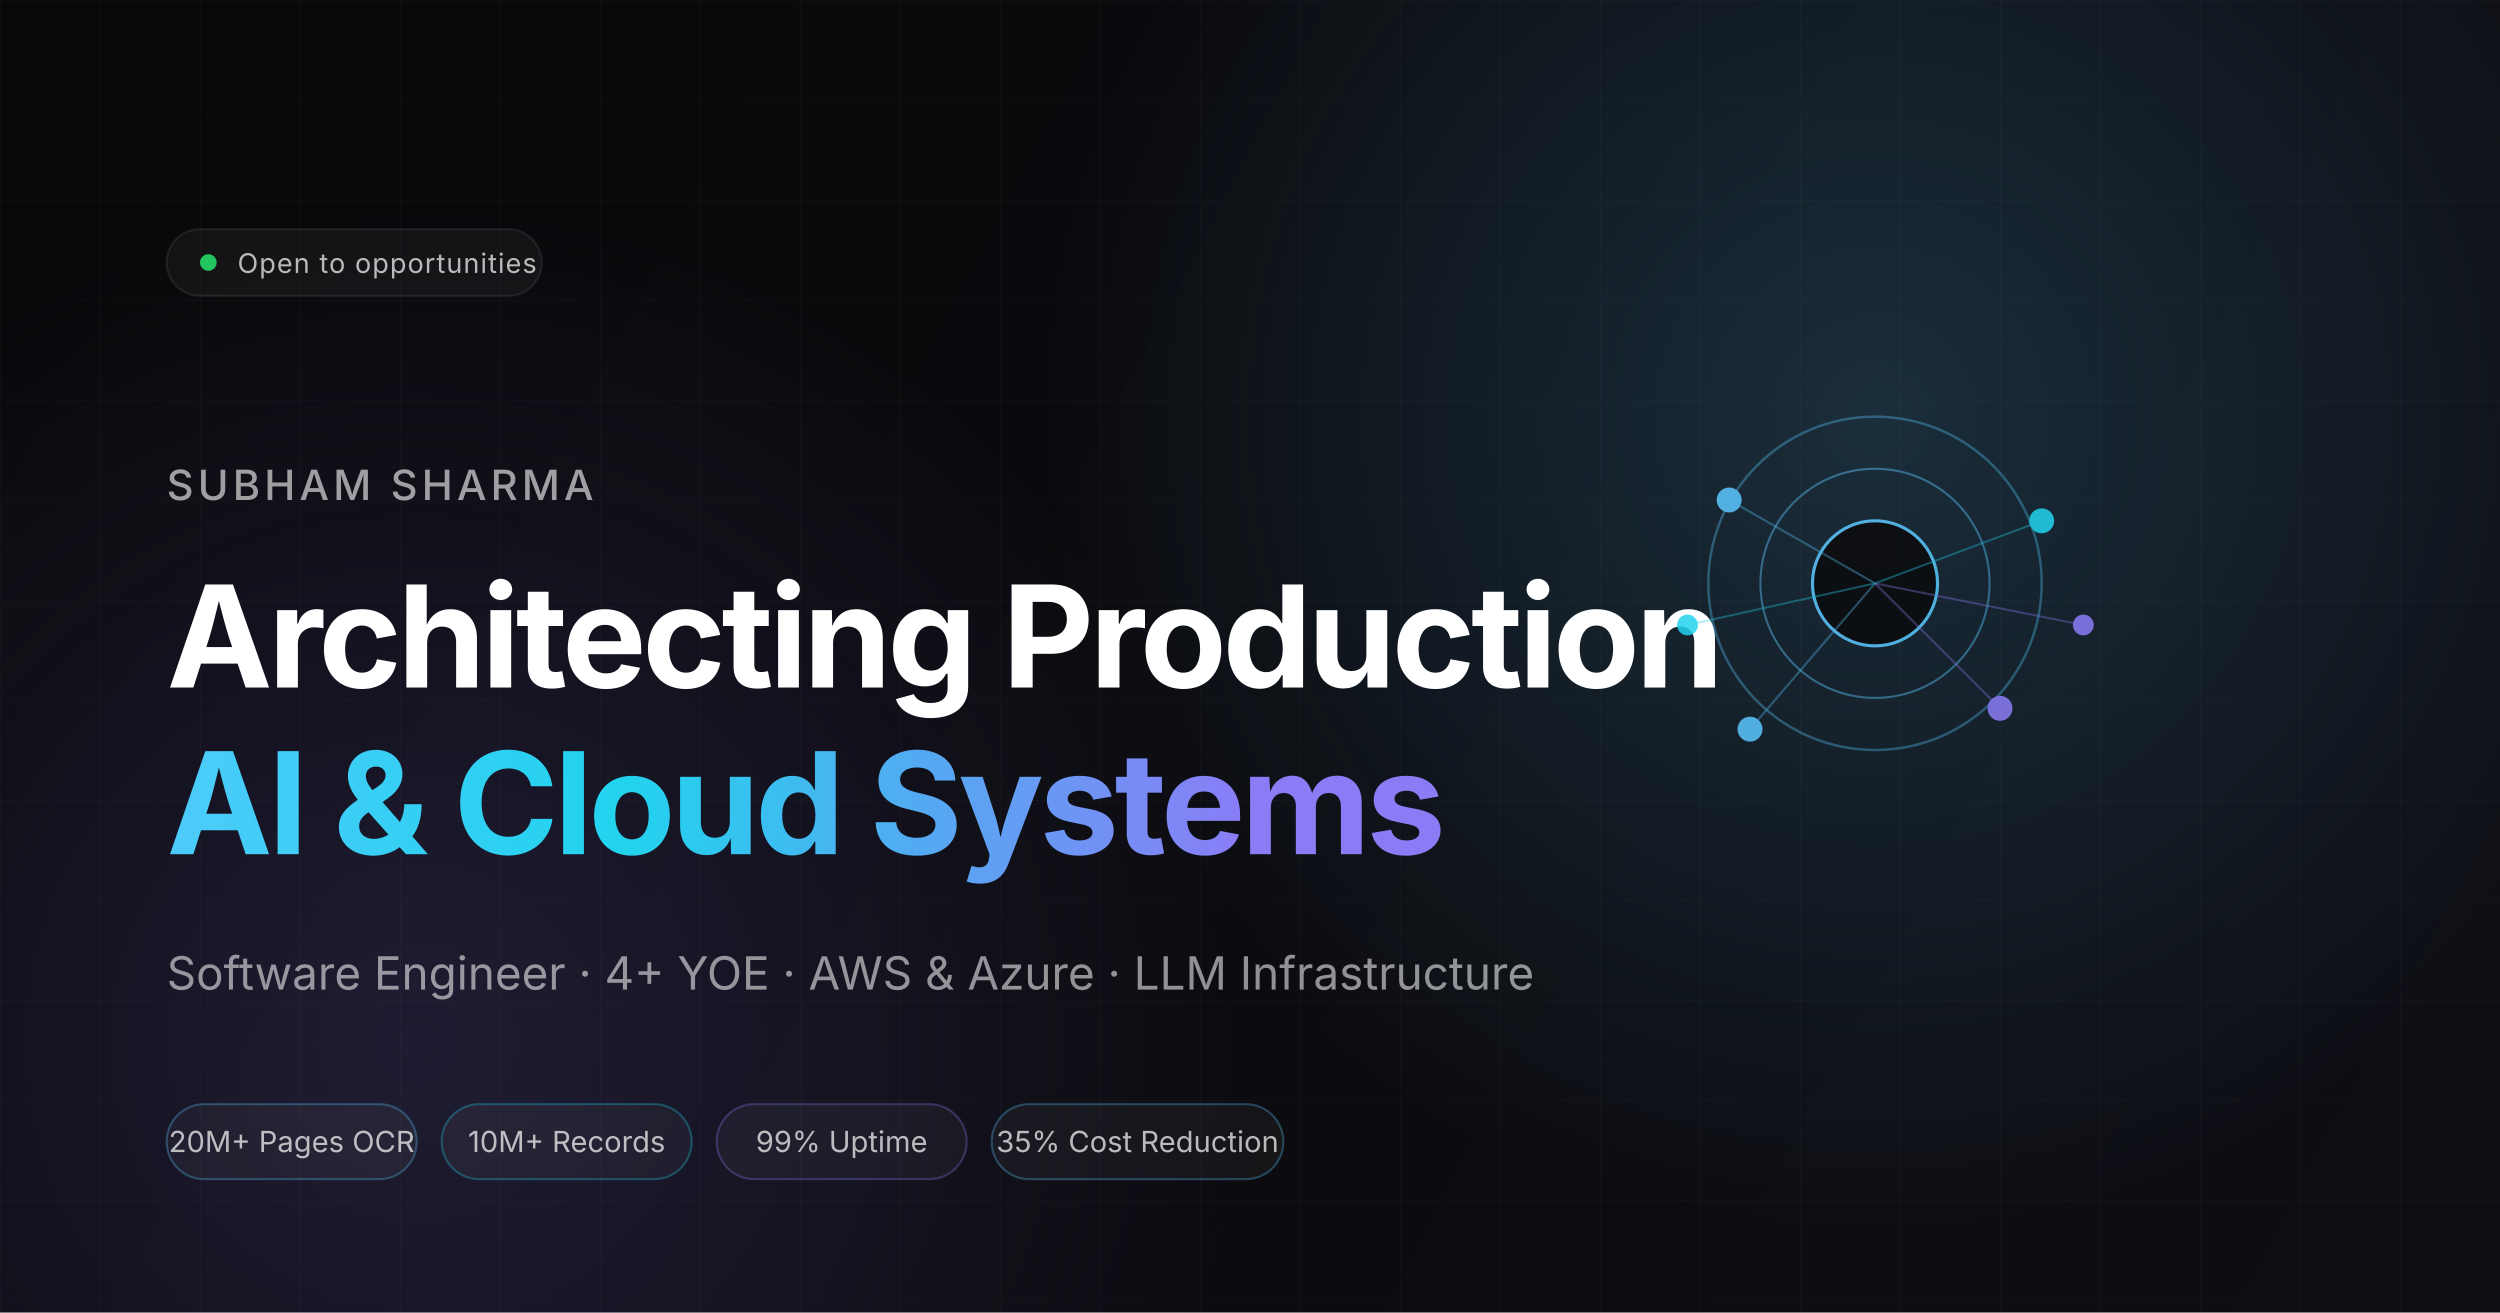
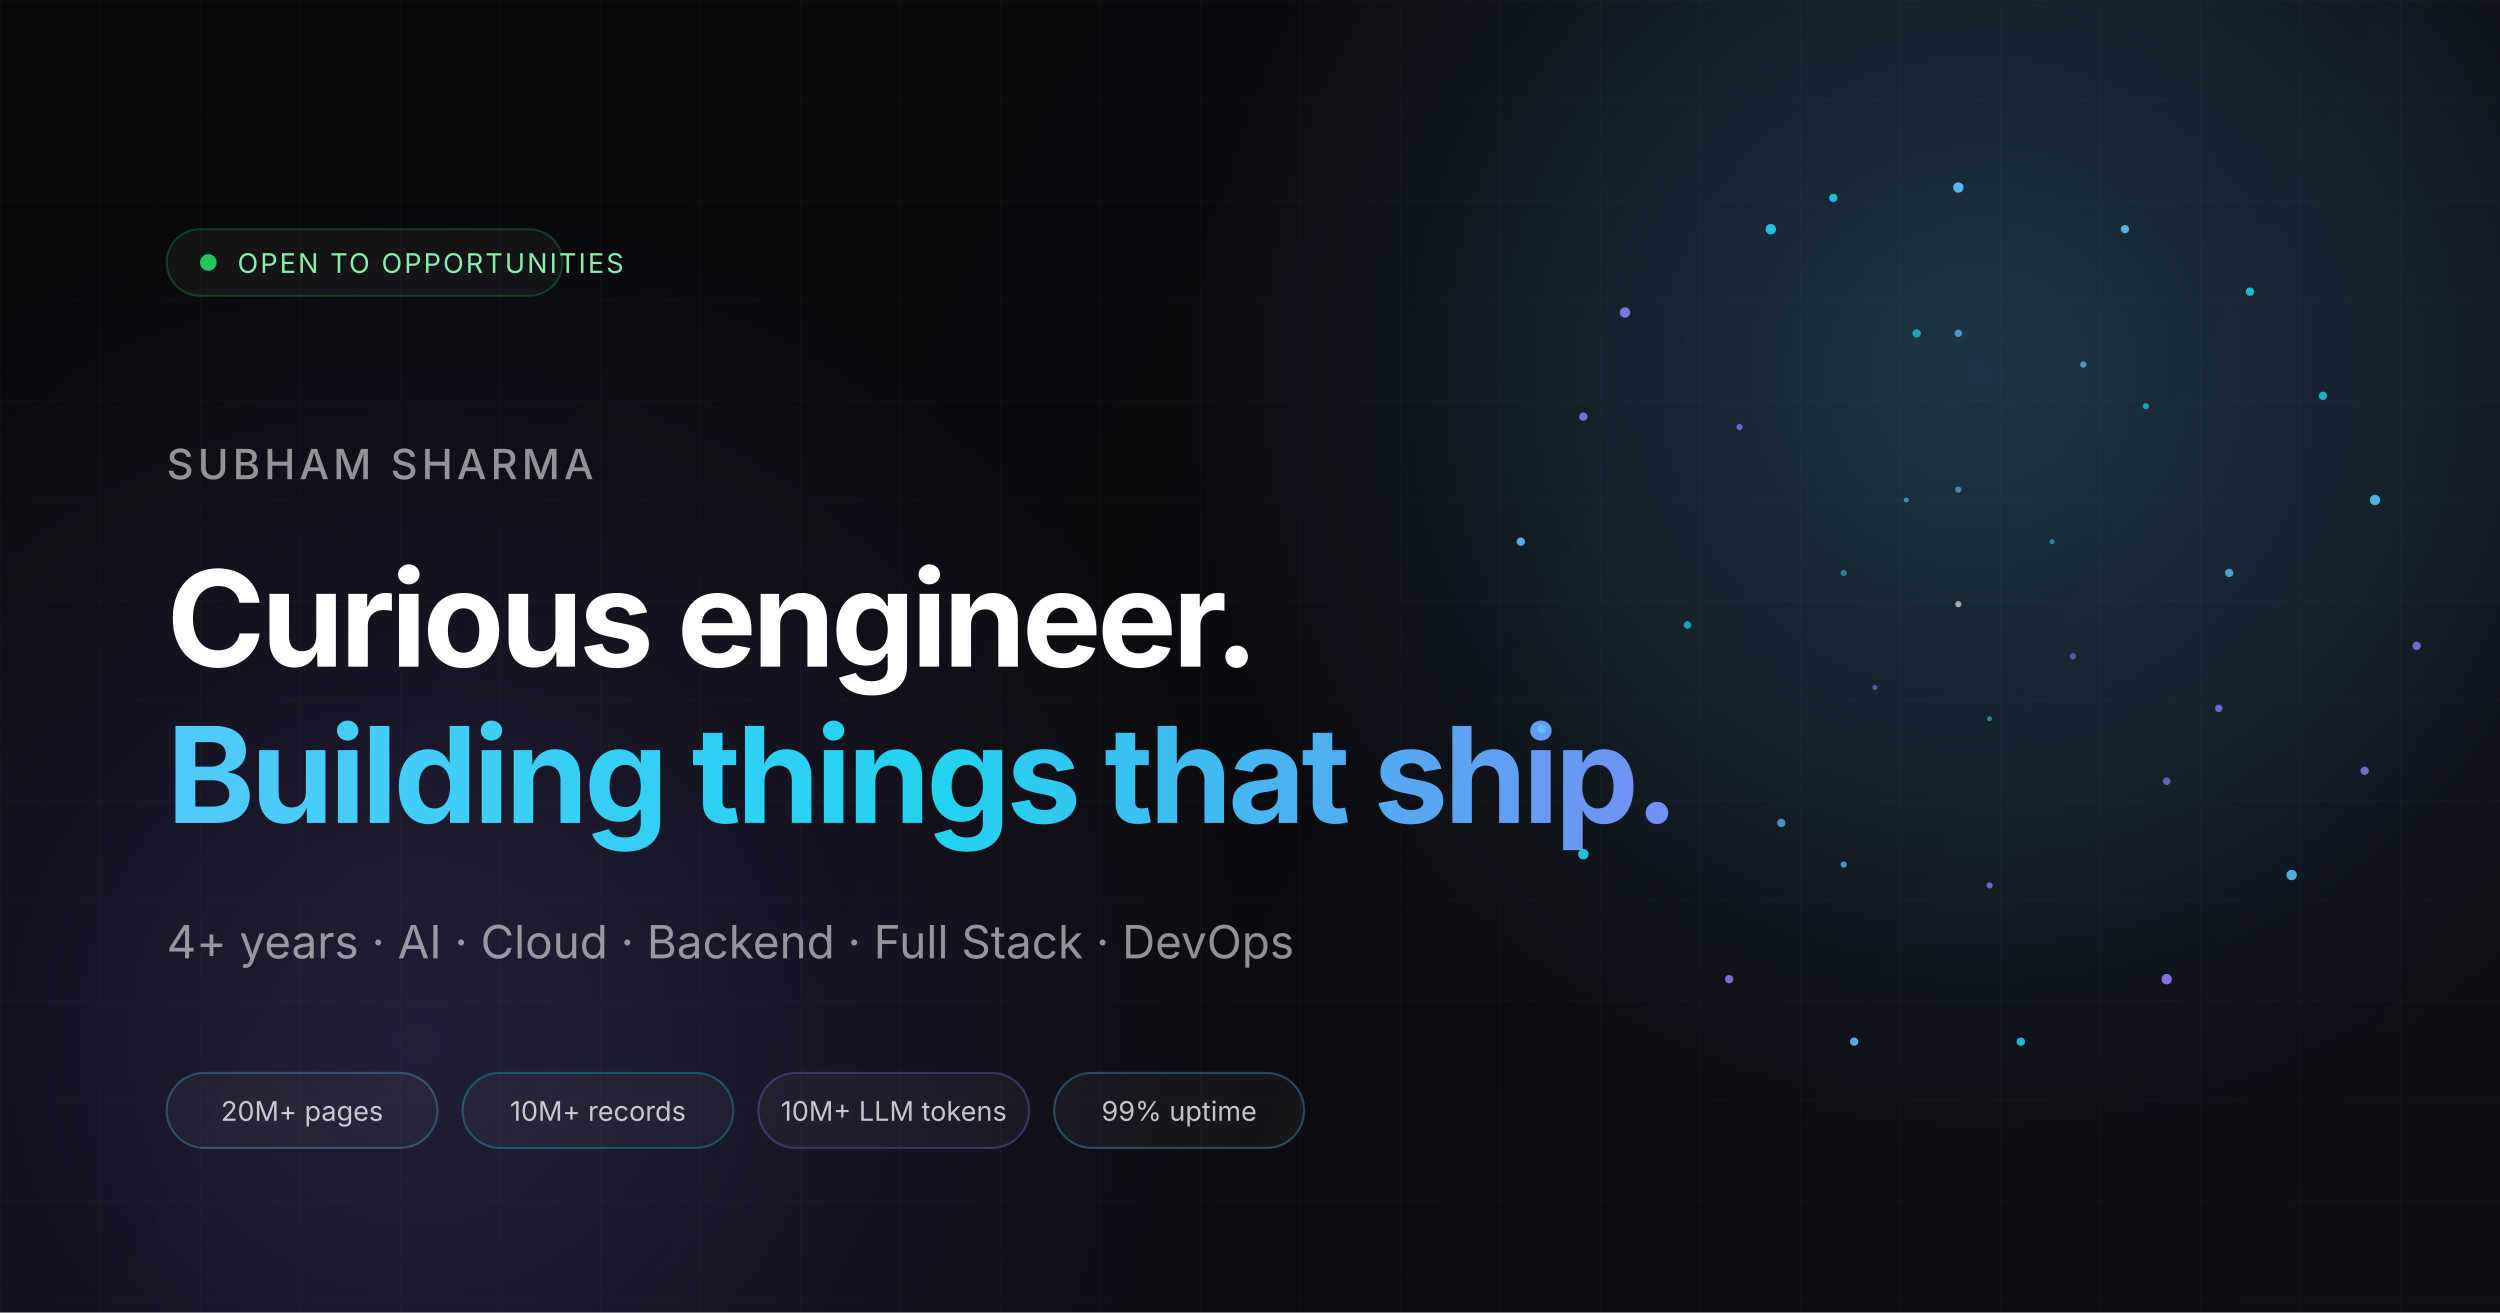
<svg xmlns="http://www.w3.org/2000/svg" viewBox="0 0 1200 630" fill="none">
  <defs>
    <linearGradient id="bg" x1="0" y1="0" x2="1200" y2="630" gradientUnits="userSpaceOnUse">
      <stop offset="0%" stop-color="#08080a" />
      <stop offset="100%" stop-color="#0e0e14" />
    </linearGradient>
-     <linearGradient id="accent" x1="0" y1="0" x2="600" y2="0" gradientUnits="userSpaceOnUse">
+     <linearGradient id="accent" x1="0" y1="0" x2="900" y2="0" gradientUnits="userSpaceOnUse">
      <stop offset="0%" stop-color="#5cc8ff" />
      <stop offset="50%" stop-color="#22d3ee" />
      <stop offset="100%" stop-color="#8b7cf6" />
    </linearGradient>
-     <radialGradient id="glow" cx="900" cy="200" r="400" gradientUnits="userSpaceOnUse">
-       <stop offset="0%" stop-color="#5cc8ff" stop-opacity="0.18" />
+     <radialGradient id="glow1" cx="950" cy="180" r="380" gradientUnits="userSpaceOnUse">
+       <stop offset="0%" stop-color="#5cc8ff" stop-opacity="0.22" />
      <stop offset="100%" stop-color="#5cc8ff" stop-opacity="0" />
    </radialGradient>
    <radialGradient id="glow2" cx="200" cy="500" r="400" gradientUnits="userSpaceOnUse">
-       <stop offset="0%" stop-color="#8b7cf6" stop-opacity="0.16" />
+       <stop offset="0%" stop-color="#8b7cf6" stop-opacity="0.18" />
+       <stop offset="100%" stop-color="#8b7cf6" stop-opacity="0" />
+     </radialGradient>
+     <radialGradient id="cloudGlow" cx="940" cy="320" r="240" gradientUnits="userSpaceOnUse">
+       <stop offset="0%" stop-color="#5cc8ff" stop-opacity="0.28" />
+       <stop offset="60%" stop-color="#8b7cf6" stop-opacity="0.12" />
      <stop offset="100%" stop-color="#8b7cf6" stop-opacity="0" />
    </radialGradient>
    <pattern id="grid" x="0" y="0" width="48" height="48" patternUnits="userSpaceOnUse">
      <path d="M 48 0 L 0 0 0 48" fill="none" stroke="#ffffff" stroke-width="0.4" opacity="0.05" />
    </pattern>
  </defs>
  <rect width="1200" height="630" fill="url(#bg)" />
  <rect width="1200" height="630" fill="url(#grid)" />
-   <rect width="1200" height="630" fill="url(#glow)" />
+   <rect width="1200" height="630" fill="url(#glow1)" />
  <rect width="1200" height="630" fill="url(#glow2)" />
  <g transform="translate(80, 110)">
-     <rect width="180" height="32" rx="16" fill="#ffffff" fill-opacity="0.04" stroke="#ffffff" stroke-opacity="0.08" />
+     <rect width="190" height="32" rx="16" fill="#ffffff" fill-opacity="0.04" stroke="#22c55e" stroke-opacity="0.25" />
    <circle cx="20" cy="16" r="4" fill="#22c55e" />
-     <text x="34" y="21" font-family="Inter, system-ui, sans-serif" font-size="13" fill="#ffffff" fill-opacity="0.7" letter-spacing="0.5">Open to opportunities</text>
+     <text x="34" y="21" font-family="Inter, system-ui, sans-serif" font-size="13" fill="#86efac" letter-spacing="1">OPEN TO OPPORTUNITIES</text>
  </g>
-   <text x="80" y="240" font-family="Inter, system-ui, sans-serif" font-size="20" font-weight="500" fill="#ffffff" fill-opacity="0.6" letter-spacing="2">SUBHAM SHARMA</text>
-   <text x="80" y="330" font-family="Inter, system-ui, sans-serif" font-size="68" font-weight="700" fill="#ffffff" letter-spacing="-2">Architecting Production</text>
-   <text x="80" y="410" font-family="Inter, system-ui, sans-serif" font-size="68" font-weight="700" fill="url(#accent)" letter-spacing="-2">AI &amp; Cloud Systems</text>
-   <text x="80" y="475" font-family="Inter, system-ui, sans-serif" font-size="22" fill="#ffffff" fill-opacity="0.55">Software Engineer · 4+ YOE · AWS &amp; Azure · LLM Infrastructure</text>
-   <g transform="translate(80, 530)" font-family="Inter, system-ui, sans-serif" font-size="14" fill="#ffffff" fill-opacity="0.7">
-     <rect width="120" height="36" rx="18" fill="#ffffff" fill-opacity="0.04" stroke="#5cc8ff" stroke-opacity="0.3" />
-     <text x="60" y="23" text-anchor="middle">20M+ Pages OCR</text>
-     <g transform="translate(132, 0)">
-       <rect width="120" height="36" rx="18" fill="#ffffff" fill-opacity="0.04" stroke="#22d3ee" stroke-opacity="0.3" />
-       <text x="60" y="23" text-anchor="middle">10M+ Records</text>
+   <text x="80" y="230" font-family="Inter, system-ui, sans-serif" font-size="20" font-weight="500" fill="#ffffff" fill-opacity="0.55" letter-spacing="2">SUBHAM SHARMA</text>
+   <text x="80" y="320" font-family="Inter, system-ui, sans-serif" font-size="64" font-weight="700" fill="#ffffff" letter-spacing="-2">Curious engineer.</text>
+   <text x="80" y="395" font-family="Inter, system-ui, sans-serif" font-size="64" font-weight="700" fill="url(#accent)" letter-spacing="-2">Building things that ship.</text>
+   <text x="80" y="460" font-family="Inter, system-ui, sans-serif" font-size="22" fill="#ffffff" fill-opacity="0.55">4+ years · AI · Cloud · Backend · Full Stack · DevOps</text>
+   <g transform="translate(80, 515)" font-family="Inter, system-ui, sans-serif" font-size="13" fill="#ffffff" fill-opacity="0.75">
+     <rect width="130" height="36" rx="18" fill="#ffffff" fill-opacity="0.04" stroke="#5cc8ff" stroke-opacity="0.3" />
+     <text x="65" y="23" text-anchor="middle">20M+ pages</text>
+     <g transform="translate(142, 0)">
+       <rect width="130" height="36" rx="18" fill="#ffffff" fill-opacity="0.04" stroke="#22d3ee" stroke-opacity="0.3" />
+       <text x="65" y="23" text-anchor="middle">10M+ records</text>
    </g>
-     <g transform="translate(264, 0)">
-       <rect width="120" height="36" rx="18" fill="#ffffff" fill-opacity="0.04" stroke="#8b7cf6" stroke-opacity="0.3" />
-       <text x="60" y="23" text-anchor="middle">99% Uptime</text>
+     <g transform="translate(284, 0)">
+       <rect width="130" height="36" rx="18" fill="#ffffff" fill-opacity="0.04" stroke="#8b7cf6" stroke-opacity="0.3" />
+       <text x="65" y="23" text-anchor="middle">10M+ LLM tokens</text>
    </g>
-     <g transform="translate(396, 0)">
-       <rect width="140" height="36" rx="18" fill="#ffffff" fill-opacity="0.04" stroke="#5cc8ff" stroke-opacity="0.3" />
-       <text x="70" y="23" text-anchor="middle">35% Cost Reduction</text>
+     <g transform="translate(426, 0)">
+       <rect width="120" height="36" rx="18" fill="#ffffff" fill-opacity="0.04" stroke="#5cc8ff" stroke-opacity="0.3" />
+       <text x="60" y="23" text-anchor="middle">99% uptime</text>
    </g>
  </g>
-   <g transform="translate(900, 280)" opacity="0.85">
-     <circle cx="0" cy="0" r="80" fill="none" stroke="url(#accent)" stroke-width="1.2" opacity="0.4" />
-     <circle cx="0" cy="0" r="55" fill="none" stroke="url(#accent)" stroke-width="1" opacity="0.5" />
-     <circle cx="0" cy="0" r="30" fill="#0a0a0c" stroke="url(#accent)" stroke-width="1.5" />
-     <circle cx="-70" cy="-40" r="6" fill="#5cc8ff" />
-     <circle cx="80" cy="-30" r="6" fill="#22d3ee" />
-     <circle cx="60" cy="60" r="6" fill="#8b7cf6" />
-     <circle cx="-60" cy="70" r="6" fill="#5cc8ff" />
-     <circle cx="100" cy="20" r="5" fill="#8b7cf6" />
-     <circle cx="-90" cy="20" r="5" fill="#22d3ee" />
-     <line x1="-70" y1="-40" x2="0" y2="0" stroke="#5cc8ff" stroke-width="1" opacity="0.4" />
-     <line x1="80" y1="-30" x2="0" y2="0" stroke="#22d3ee" stroke-width="1" opacity="0.4" />
-     <line x1="60" y1="60" x2="0" y2="0" stroke="#8b7cf6" stroke-width="1" opacity="0.4" />
-     <line x1="-60" y1="70" x2="0" y2="0" stroke="#5cc8ff" stroke-width="1" opacity="0.4" />
-     <line x1="100" y1="20" x2="0" y2="0" stroke="#8b7cf6" stroke-width="1" opacity="0.4" />
-     <line x1="-90" y1="20" x2="0" y2="0" stroke="#22d3ee" stroke-width="1" opacity="0.4" />
+   <g transform="translate(940, 290)">
+     <rect x="-260" y="-260" width="520" height="520" fill="url(#cloudGlow)" />
+     <circle cx="0" cy="-200" r="2.5" fill="#5cc8ff" opacity="0.9" />
+     <circle cx="140" cy="-150" r="2" fill="#22d3ee" opacity="0.85" />
+     <circle cx="200" cy="-50" r="2.5" fill="#5cc8ff" opacity="0.85" />
+     <circle cx="195" cy="80" r="2" fill="#8b7cf6" opacity="0.8" />
+     <circle cx="100" cy="180" r="2.5" fill="#8b7cf6" opacity="0.9" />
+     <circle cx="-50" cy="210" r="2" fill="#5cc8ff" opacity="0.85" />
+     <circle cx="-180" cy="120" r="2.5" fill="#22d3ee" opacity="0.9" />
+     <circle cx="-210" cy="-30" r="2" fill="#5cc8ff" opacity="0.85" />
+     <circle cx="-160" cy="-140" r="2.5" fill="#8b7cf6" opacity="0.9" />
+     <circle cx="-60" cy="-195" r="2" fill="#22d3ee" opacity="0.85" />
+     <circle cx="80" cy="-180" r="2" fill="#5cc8ff" opacity="0.85" />
+     <circle cx="175" cy="-100" r="2" fill="#22d3ee" opacity="0.8" />
+     <circle cx="220" cy="20" r="2" fill="#8b7cf6" opacity="0.8" />
+     <circle cx="160" cy="130" r="2.5" fill="#5cc8ff" opacity="0.85" />
+     <circle cx="30" cy="210" r="2" fill="#22d3ee" opacity="0.85" />
+     <circle cx="-110" cy="180" r="2" fill="#8b7cf6" opacity="0.85" />
+     <circle cx="-200" cy="60" r="2" fill="#5cc8ff" opacity="0.85" />
+     <circle cx="-180" cy="-90" r="2" fill="#8b7cf6" opacity="0.85" />
+     <circle cx="-90" cy="-180" r="2.5" fill="#22d3ee" opacity="0.9" />
+     <circle cx="0" cy="-130" r="1.8" fill="#5cc8ff" opacity="0.7" />
+     <circle cx="90" cy="-95" r="1.5" fill="#22d3ee" opacity="0.7" />
+     <circle cx="130" cy="-15" r="2" fill="#5cc8ff" opacity="0.75" />
+     <circle cx="100" cy="85" r="1.8" fill="#8b7cf6" opacity="0.7" />
+     <circle cx="15" cy="135" r="1.5" fill="#8b7cf6" opacity="0.75" />
+     <circle cx="-85" cy="105" r="2" fill="#5cc8ff" opacity="0.7" />
+     <circle cx="-130" cy="10" r="1.8" fill="#22d3ee" opacity="0.7" />
+     <circle cx="-105" cy="-85" r="1.5" fill="#8b7cf6" opacity="0.75" />
+     <circle cx="-20" cy="-130" r="2" fill="#22d3ee" opacity="0.7" />
+     <circle cx="60" cy="-115" r="1.5" fill="#5cc8ff" opacity="0.7" />
+     <circle cx="125" cy="50" r="1.8" fill="#8b7cf6" opacity="0.75" />
+     <circle cx="-55" cy="125" r="1.5" fill="#5cc8ff" opacity="0.7" />
+     <circle cx="0" cy="-55" r="1.5" fill="#5cc8ff" opacity="0.6" />
+     <circle cx="45" cy="-30" r="1.2" fill="#22d3ee" opacity="0.55" />
+     <circle cx="55" cy="25" r="1.5" fill="#8b7cf6" opacity="0.6" />
+     <circle cx="15" cy="55" r="1.2" fill="#5cc8ff" opacity="0.55" />
+     <circle cx="-40" cy="40" r="1.2" fill="#8b7cf6" opacity="0.6" />
+     <circle cx="-55" cy="-15" r="1.5" fill="#22d3ee" opacity="0.55" />
+     <circle cx="-25" cy="-50" r="1.2" fill="#5cc8ff" opacity="0.6" />
+     <circle cx="0" cy="0" r="1.5" fill="#ffffff" opacity="0.6" />
  </g>
</svg>
